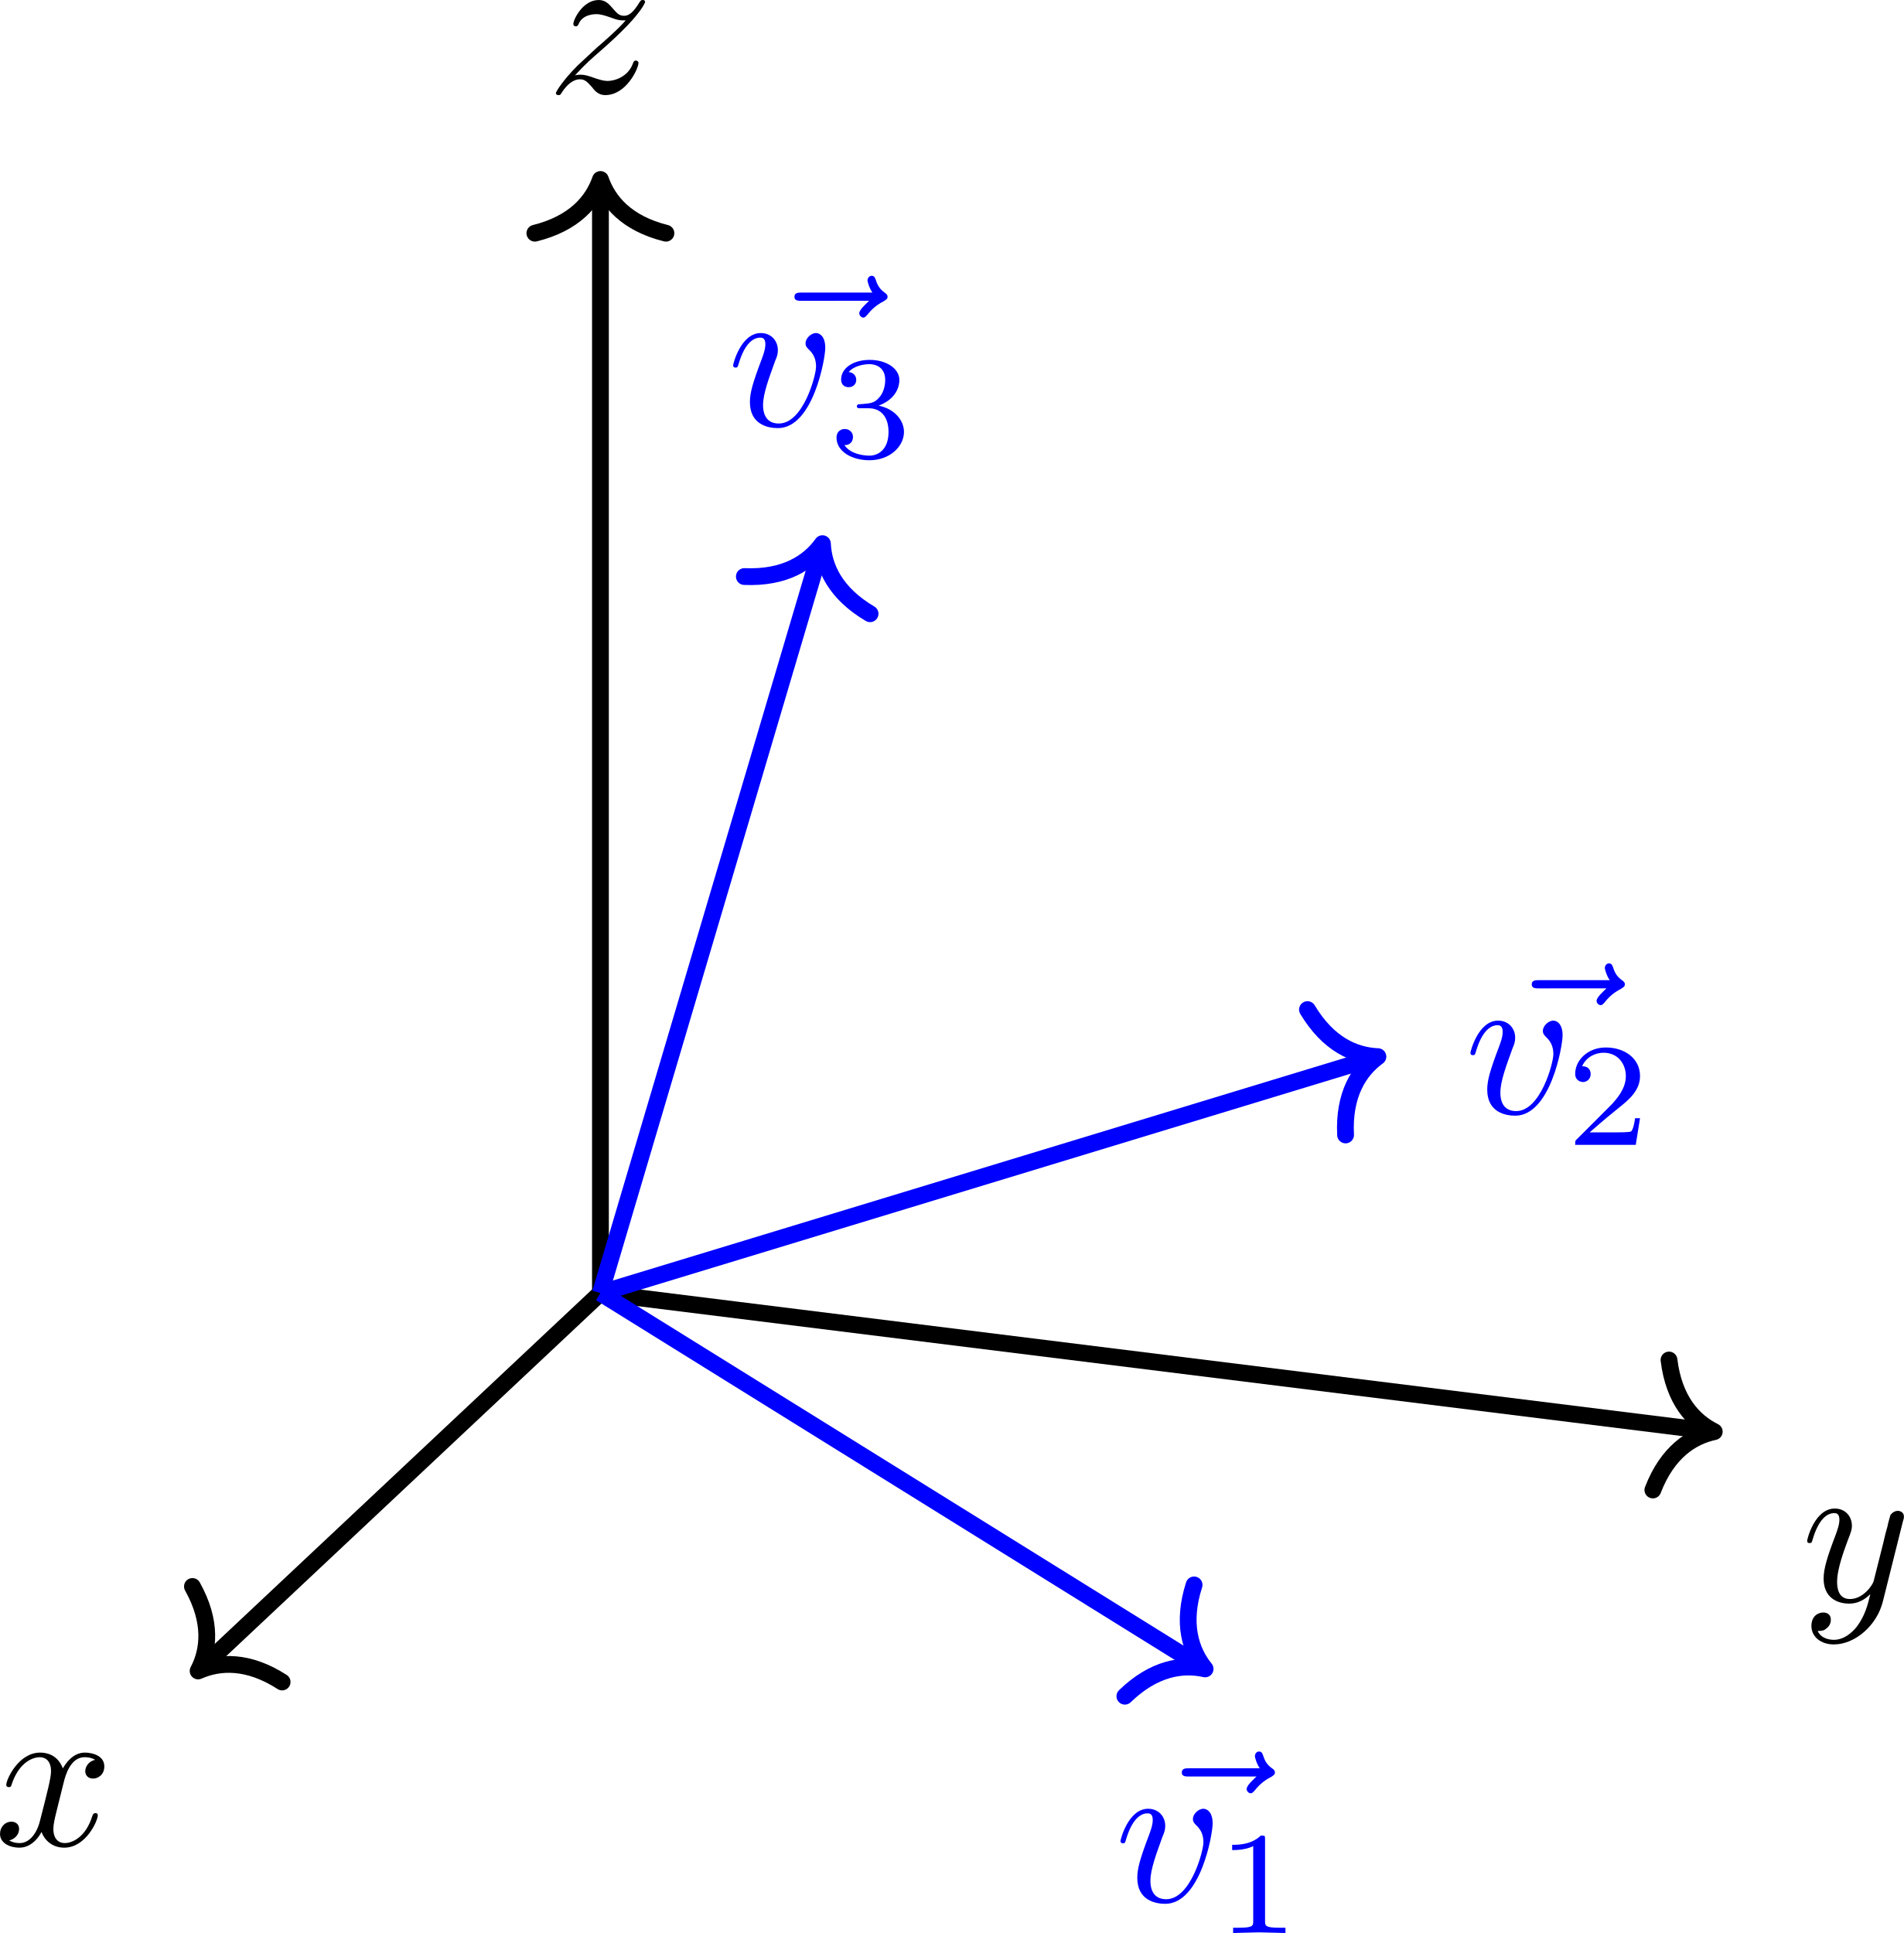
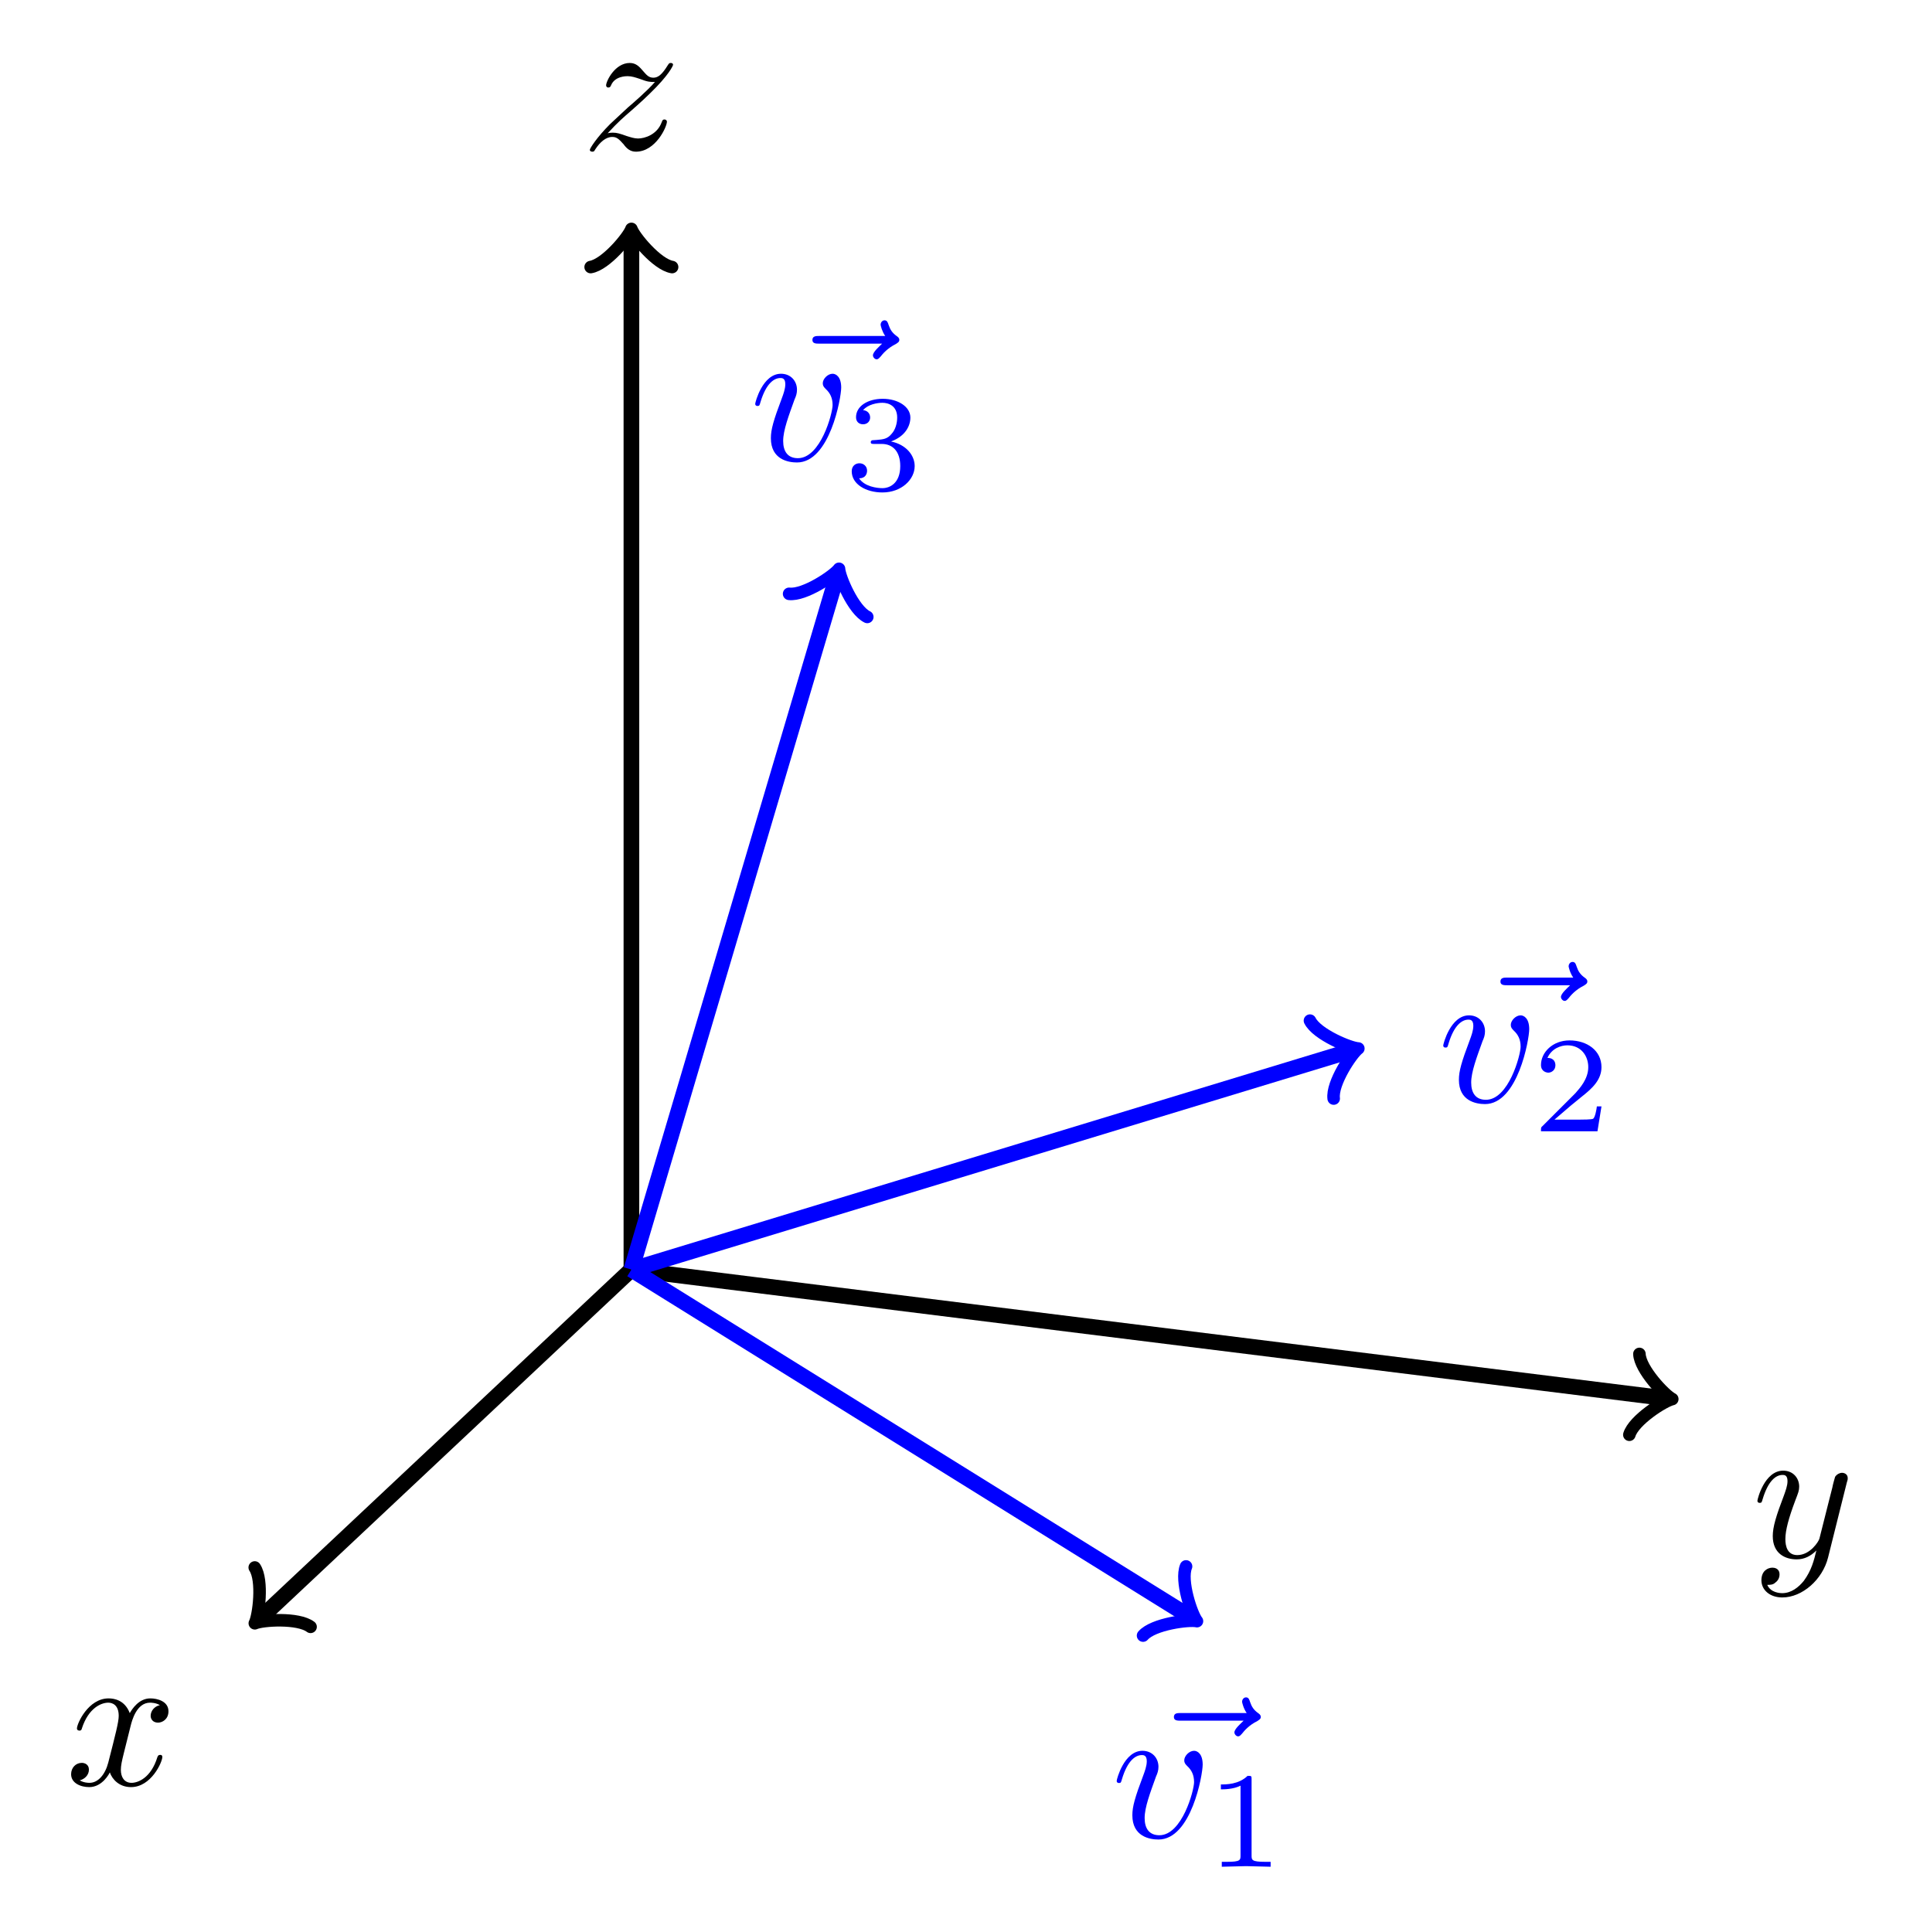
- <svg xmlns="http://www.w3.org/2000/svg" xmlns:xlink="http://www.w3.org/1999/xlink" width="90.39pt" height="91.79pt" viewBox="0 0 90.39 91.79" version="1.1" id="svg104">
+ <svg xmlns="http://www.w3.org/2000/svg" xmlns:xlink="http://www.w3.org/1999/xlink" width="97.68pt" height="98.315pt" viewBox="0 0 97.68 98.315" version="1.1" id="svg104">
  <defs id="defs30">
    <g id="g28">
      <g id="glyph-0-0" />
      <g id="glyph-0-1">
-         <path d="M 3.328,-3.016 C 3.391,-3.266 3.625,-4.188 4.312,-4.188 c 0.047,0 0.297,0 0.5,0.125 C 4.531,-4 4.344,-3.766 4.344,-3.516 c 0,0.156 0.109,0.344 0.375,0.344 0.219,0 0.531,-0.172 0.531,-0.578 0,-0.516 -0.578,-0.656 -0.922,-0.656 -0.578,0 -0.922,0.531 -1.047,0.75 -0.25,-0.656 -0.781,-0.75 -1.078,-0.75 -1.031,0 -1.609,1.281 -1.609,1.531 0,0.109 0.109,0.109 0.125,0.109 0.078,0 0.109,-0.031 0.125,-0.109 0.344,-1.062 1,-1.312 1.344,-1.312 0.188,0 0.531,0.094 0.531,0.672 0,0.312 -0.172,0.969 -0.531,2.375 -0.156,0.609 -0.516,1.031 -0.953,1.031 -0.062,0 -0.281,0 -0.5,-0.125 0.25,-0.062 0.469,-0.266 0.469,-0.547 0,-0.266 -0.219,-0.344 -0.359,-0.344 -0.312,0 -0.547,0.25 -0.547,0.578 0,0.453 0.484,0.656 0.922,0.656 0.672,0 1.031,-0.703 1.047,-0.75 0.125,0.359 0.484,0.75 1.078,0.75 1.031,0 1.594,-1.281 1.594,-1.531 0,-0.109 -0.078,-0.109 -0.109,-0.109 -0.094,0 -0.109,0.047 -0.141,0.109 -0.328,1.078 -1,1.312 -1.312,1.312 -0.391,0 -0.547,-0.312 -0.547,-0.656 0,-0.219 0.047,-0.438 0.156,-0.875 z m 0,0" id="path3" />
+         <path d="M 4.938 -1.422 C 4.938 -1.531 4.859 -1.531 4.828 -1.531 C 4.734 -1.531 4.719 -1.484 4.688 -1.422 C 4.359 -0.344 3.688 -0.109 3.375 -0.109 C 2.984 -0.109 2.828 -0.422 2.828 -0.766 C 2.828 -0.984 2.875 -1.203 2.984 -1.641 L 3.328 -3.016 C 3.391 -3.266 3.625 -4.188 4.312 -4.188 C 4.359 -4.188 4.609 -4.188 4.812 -4.062 C 4.531 -4 4.344 -3.766 4.344 -3.516 C 4.344 -3.359 4.453 -3.172 4.719 -3.172 C 4.938 -3.172 5.25 -3.344 5.25 -3.75 C 5.25 -4.266 4.672 -4.406 4.328 -4.406 C 3.75 -4.406 3.406 -3.875 3.281 -3.656 C 3.031 -4.312 2.5 -4.406 2.203 -4.406 C 1.172 -4.406 0.594 -3.125 0.594 -2.875 C 0.594 -2.766 0.719 -2.766 0.719 -2.766 C 0.797 -2.766 0.828 -2.797 0.844 -2.875 C 1.188 -3.938 1.844 -4.188 2.188 -4.188 C 2.375 -4.188 2.719 -4.094 2.719 -3.516 C 2.719 -3.203 2.547 -2.547 2.188 -1.141 C 2.031 -0.531 1.672 -0.109 1.234 -0.109 C 1.172 -0.109 0.953 -0.109 0.734 -0.234 C 0.984 -0.297 1.203 -0.5 1.203 -0.781 C 1.203 -1.047 0.984 -1.125 0.844 -1.125 C 0.531 -1.125 0.297 -0.875 0.297 -0.547 C 0.297 -0.094 0.781 0.109 1.219 0.109 C 1.891 0.109 2.25 -0.594 2.266 -0.641 C 2.391 -0.281 2.75 0.109 3.344 0.109 C 4.375 0.109 4.938 -1.172 4.938 -1.422 Z M 4.938 -1.422 " id="path3" />
      </g>
      <g id="glyph-0-2">
-         <path d="m 4.844,-3.797 c 0.047,-0.141 0.047,-0.156 0.047,-0.234 0,-0.172 -0.141,-0.266 -0.297,-0.266 -0.094,0 -0.25,0.062 -0.344,0.203 -0.016,0.062 -0.109,0.359 -0.141,0.547 -0.078,0.25 -0.141,0.531 -0.203,0.797 l -0.453,1.797 c -0.031,0.141 -0.469,0.844 -1.125,0.844 -0.5,0 -0.609,-0.438 -0.609,-0.812 C 1.719,-1.375 1.891,-2 2.219,-2.875 2.375,-3.281 2.422,-3.391 2.422,-3.594 c 0,-0.438 -0.312,-0.812 -0.812,-0.812 -0.953,0 -1.312,1.453 -1.312,1.531 0,0.109 0.094,0.109 0.109,0.109 0.109,0 0.109,-0.031 0.156,-0.188 0.281,-0.938 0.672,-1.234 1.016,-1.234 0.078,0 0.25,0 0.25,0.312 0,0.25 -0.109,0.516 -0.172,0.703 -0.406,1.062 -0.578,1.625 -0.578,2.094 0,0.891 0.625,1.188 1.219,1.188 0.391,0 0.719,-0.172 1,-0.453 -0.125,0.516 -0.25,1.016 -0.641,1.547 -0.266,0.328 -0.641,0.625 -1.094,0.625 -0.141,0 -0.594,-0.031 -0.766,-0.422 0.156,0 0.297,0 0.422,-0.125 C 1.328,1.203 1.422,1.062 1.422,0.875 1.422,0.562 1.156,0.531 1.062,0.531 0.828,0.531 0.5,0.688 0.5,1.172 c 0,0.5 0.438,0.875 1.062,0.875 1.016,0 2.047,-0.906 2.328,-2.031 z m 0,0" id="path6" />
+         <path d="M 4.844 -3.797 C 4.891 -3.938 4.891 -3.953 4.891 -4.031 C 4.891 -4.203 4.75 -4.297 4.594 -4.297 C 4.5 -4.297 4.344 -4.234 4.25 -4.094 C 4.234 -4.031 4.141 -3.734 4.109 -3.547 L 3.906 -2.75 L 3.453 -0.953 C 3.422 -0.812 2.984 -0.109 2.328 -0.109 C 1.828 -0.109 1.719 -0.547 1.719 -0.922 C 1.719 -1.375 1.891 -2 2.219 -2.875 C 2.375 -3.281 2.422 -3.391 2.422 -3.594 C 2.422 -4.031 2.109 -4.406 1.609 -4.406 C 0.656 -4.406 0.297 -2.953 0.297 -2.875 C 0.297 -2.766 0.406 -2.766 0.406 -2.766 C 0.516 -2.766 0.516 -2.797 0.562 -2.953 C 0.844 -3.891 1.234 -4.188 1.578 -4.188 C 1.656 -4.188 1.828 -4.188 1.828 -3.875 C 1.828 -3.625 1.719 -3.359 1.656 -3.172 C 1.25 -2.109 1.078 -1.547 1.078 -1.078 C 1.078 -0.188 1.703 0.109 2.297 0.109 C 2.688 0.109 3.016 -0.062 3.297 -0.344 C 3.172 0.172 3.047 0.672 2.656 1.203 C 2.391 1.531 2.016 1.828 1.562 1.828 C 1.422 1.828 0.969 1.797 0.797 1.406 C 0.953 1.406 1.094 1.406 1.219 1.281 C 1.328 1.203 1.422 1.062 1.422 0.875 C 1.422 0.562 1.156 0.531 1.062 0.531 C 0.828 0.531 0.5 0.688 0.5 1.172 C 0.5 1.672 0.938 2.047 1.562 2.047 C 2.578 2.047 3.609 1.141 3.891 0.016 Z M 4.844 -3.797 " id="path6" />
      </g>
      <g id="glyph-0-3">
-         <path d="m 1.328,-0.828 c 0.531,-0.578 0.828,-0.828 1.188,-1.141 0,0 0.609,-0.531 0.969,-0.891 C 4.438,-3.781 4.656,-4.266 4.656,-4.312 c 0,-0.094 -0.094,-0.094 -0.109,-0.094 -0.078,0 -0.094,0.016 -0.156,0.109 -0.297,0.484 -0.5,0.641 -0.734,0.641 -0.25,0 -0.359,-0.156 -0.516,-0.328 -0.188,-0.219 -0.359,-0.422 -0.688,-0.422 -0.75,0 -1.203,0.922 -1.203,1.141 0,0.047 0.031,0.109 0.109,0.109 0.094,0 0.109,-0.047 0.141,-0.109 0.188,-0.469 0.766,-0.469 0.844,-0.469 0.203,0 0.391,0.062 0.625,0.141 0.406,0.156 0.516,0.156 0.766,0.156 -0.359,0.422 -1.188,1.141 -1.375,1.297 l -0.906,0.844 C 0.781,-0.625 0.422,-0.062 0.422,0.016 c 0,0.094 0.109,0.094 0.125,0.094 0.078,0 0.094,-0.016 0.156,-0.125 0.234,-0.359 0.531,-0.625 0.859,-0.625 0.219,0 0.328,0.094 0.578,0.375 0.156,0.219 0.344,0.375 0.625,0.375 1,0 1.578,-1.266 1.578,-1.531 0,-0.047 -0.047,-0.109 -0.125,-0.109 -0.094,0 -0.109,0.062 -0.141,0.141 C 3.844,-0.75 3.203,-0.562 2.875,-0.562 c -0.188,0 -0.375,-0.062 -0.578,-0.125 -0.344,-0.125 -0.5,-0.172 -0.703,-0.172 -0.016,0 -0.172,0 -0.266,0.031 z m 0,0" id="path9" />
+         <path d="M 4.344 -1.422 C 4.344 -1.469 4.297 -1.531 4.219 -1.531 C 4.125 -1.531 4.109 -1.469 4.078 -1.391 C 3.844 -0.75 3.203 -0.562 2.875 -0.562 C 2.688 -0.562 2.5 -0.625 2.297 -0.688 C 1.953 -0.812 1.797 -0.859 1.594 -0.859 C 1.594 -0.859 1.422 -0.859 1.328 -0.828 C 1.859 -1.406 2.156 -1.656 2.516 -1.969 C 2.516 -1.969 3.125 -2.5 3.484 -2.859 C 4.438 -3.781 4.656 -4.266 4.656 -4.312 C 4.656 -4.406 4.547 -4.406 4.547 -4.406 C 4.469 -4.406 4.453 -4.391 4.391 -4.297 C 4.094 -3.812 3.891 -3.656 3.656 -3.656 C 3.406 -3.656 3.297 -3.812 3.141 -3.984 C 2.953 -4.203 2.781 -4.406 2.453 -4.406 C 1.703 -4.406 1.25 -3.484 1.25 -3.266 C 1.25 -3.219 1.281 -3.156 1.359 -3.156 C 1.453 -3.156 1.469 -3.203 1.5 -3.266 C 1.688 -3.734 2.266 -3.734 2.344 -3.734 C 2.547 -3.734 2.734 -3.672 2.969 -3.594 C 3.375 -3.438 3.484 -3.438 3.734 -3.438 C 3.375 -3.016 2.547 -2.297 2.359 -2.141 L 1.453 -1.297 C 0.781 -0.625 0.422 -0.062 0.422 0.016 C 0.422 0.109 0.547 0.109 0.547 0.109 C 0.625 0.109 0.641 0.094 0.703 -0.016 C 0.938 -0.375 1.234 -0.641 1.562 -0.641 C 1.781 -0.641 1.891 -0.547 2.141 -0.266 C 2.297 -0.047 2.484 0.109 2.766 0.109 C 3.766 0.109 4.344 -1.156 4.344 -1.422 Z M 4.344 -1.422 " id="path9" />
      </g>
      <g id="glyph-0-4">
-         <path d="m 5.359,-5.938 c -0.141,0.141 -0.469,0.422 -0.469,0.594 0,0.094 0.094,0.203 0.188,0.203 0.094,0 0.141,-0.078 0.203,-0.141 C 5.391,-5.422 5.625,-5.703 6.062,-5.922 6.125,-5.969 6.234,-6.016 6.234,-6.125 6.234,-6.234 6.156,-6.281 6.094,-6.328 5.875,-6.484 5.766,-6.656 5.688,-6.891 5.656,-6.984 5.625,-7.125 5.484,-7.125 c -0.141,0 -0.203,0.141 -0.203,0.219 0,0.047 0.078,0.359 0.234,0.578 H 2.156 c -0.156,0 -0.344,0 -0.344,0.203 0,0.188 0.188,0.188 0.344,0.188 z m 0,0" id="path12" />
+         <path d="M 6.234 -6.125 C 6.234 -6.234 6.156 -6.281 6.094 -6.328 C 5.875 -6.484 5.766 -6.656 5.688 -6.891 C 5.656 -6.984 5.625 -7.125 5.484 -7.125 C 5.344 -7.125 5.281 -6.984 5.281 -6.906 C 5.281 -6.859 5.359 -6.547 5.516 -6.328 L 2.156 -6.328 C 2 -6.328 1.812 -6.328 1.812 -6.125 C 1.812 -5.938 2 -5.938 2.156 -5.938 L 5.359 -5.938 C 5.219 -5.797 4.891 -5.516 4.891 -5.344 C 4.891 -5.25 4.984 -5.141 5.078 -5.141 C 5.172 -5.141 5.219 -5.219 5.281 -5.281 C 5.391 -5.422 5.625 -5.703 6.062 -5.922 C 6.125 -5.969 6.234 -6.016 6.234 -6.125 Z M 6.234 -6.125 " id="path12" />
      </g>
      <g id="glyph-0-5">
-         <path d="m 4.672,-3.703 c 0,-0.547 -0.266,-0.703 -0.438,-0.703 -0.25,0 -0.5,0.266 -0.5,0.484 0,0.125 0.047,0.188 0.156,0.297 0.219,0.203 0.344,0.453 0.344,0.812 0,0.422 -0.609,2.703 -1.766,2.703 -0.516,0 -0.75,-0.344 -0.75,-0.875 0,-0.547 0.281,-1.281 0.578,-2.109 0.078,-0.172 0.125,-0.312 0.125,-0.5 0,-0.438 -0.312,-0.812 -0.812,-0.812 -0.938,0 -1.312,1.453 -1.312,1.531 0,0.109 0.094,0.109 0.109,0.109 0.109,0 0.109,-0.031 0.156,-0.188 0.297,-1 0.719,-1.234 1.016,-1.234 0.078,0 0.25,0 0.25,0.312 0,0.25 -0.109,0.531 -0.172,0.703 -0.438,1.156 -0.562,1.609 -0.562,2.047 0,1.078 0.875,1.234 1.328,1.234 1.672,0 2.25,-3.297 2.25,-3.812 z m 0,0" id="path15" />
+         <path d="M 4.672 -3.703 C 4.672 -4.25 4.406 -4.406 4.234 -4.406 C 3.984 -4.406 3.734 -4.141 3.734 -3.922 C 3.734 -3.797 3.781 -3.734 3.891 -3.625 C 4.109 -3.422 4.234 -3.172 4.234 -2.812 C 4.234 -2.391 3.625 -0.109 2.469 -0.109 C 1.953 -0.109 1.719 -0.453 1.719 -0.984 C 1.719 -1.531 2 -2.266 2.297 -3.094 C 2.375 -3.266 2.422 -3.406 2.422 -3.594 C 2.422 -4.031 2.109 -4.406 1.609 -4.406 C 0.672 -4.406 0.297 -2.953 0.297 -2.875 C 0.297 -2.766 0.406 -2.766 0.406 -2.766 C 0.516 -2.766 0.516 -2.797 0.562 -2.953 C 0.859 -3.953 1.281 -4.188 1.578 -4.188 C 1.656 -4.188 1.828 -4.188 1.828 -3.875 C 1.828 -3.625 1.719 -3.344 1.656 -3.172 C 1.219 -2.016 1.094 -1.562 1.094 -1.125 C 1.094 -0.047 1.969 0.109 2.422 0.109 C 4.094 0.109 4.672 -3.188 4.672 -3.703 Z M 4.672 -3.703 " id="path15" />
      </g>
      <g id="glyph-1-0" />
      <g id="glyph-1-1">
-         <path d="m 2.328,-4.438 c 0,-0.188 0,-0.188 -0.203,-0.188 -0.453,0.438 -1.078,0.438 -1.359,0.438 v 0.25 c 0.156,0 0.625,0 1,-0.188 v 3.547 c 0,0.234 0,0.328 -0.688,0.328 H 0.812 V 0 c 0.125,0 0.984,-0.031 1.234,-0.031 0.219,0 1.094,0.031 1.25,0.031 V -0.25 H 3.031 c -0.703,0 -0.703,-0.094 -0.703,-0.328 z m 0,0" id="path19" />
+         <path d="M 3.297 0 L 3.297 -0.25 L 3.031 -0.25 C 2.328 -0.25 2.328 -0.344 2.328 -0.578 L 2.328 -4.438 C 2.328 -4.625 2.328 -4.625 2.125 -4.625 C 1.672 -4.188 1.047 -4.188 0.766 -4.188 L 0.766 -3.938 C 0.922 -3.938 1.391 -3.938 1.766 -4.125 L 1.766 -0.578 C 1.766 -0.344 1.766 -0.25 1.078 -0.25 L 0.812 -0.25 L 0.812 0 L 2.047 -0.031 Z M 3.297 0 " id="path19" />
      </g>
      <g id="glyph-1-2">
-         <path d="M 3.516,-1.266 H 3.281 c -0.016,0.156 -0.094,0.562 -0.188,0.625 C 3.047,-0.594 2.516,-0.594 2.406,-0.594 H 1.125 c 0.734,-0.641 0.984,-0.844 1.391,-1.172 0.516,-0.406 1,-0.844 1,-1.5 0,-0.844 -0.734,-1.359 -1.625,-1.359 -0.859,0 -1.453,0.609 -1.453,1.25 0,0.344 0.297,0.391 0.375,0.391 0.156,0 0.359,-0.125 0.359,-0.375 0,-0.125 -0.047,-0.375 -0.406,-0.375 C 0.984,-4.219 1.453,-4.375 1.781,-4.375 c 0.703,0 1.062,0.547 1.062,1.109 0,0.609 -0.438,1.078 -0.656,1.328 L 0.516,-0.266 C 0.438,-0.203 0.438,-0.188 0.438,0 h 2.875 z m 0,0" id="path22" />
+         <path d="M 3.516 -1.266 L 3.281 -1.266 C 3.266 -1.109 3.188 -0.703 3.094 -0.641 C 3.047 -0.594 2.516 -0.594 2.406 -0.594 L 1.125 -0.594 C 1.859 -1.234 2.109 -1.438 2.516 -1.766 C 3.031 -2.172 3.516 -2.609 3.516 -3.266 C 3.516 -4.109 2.781 -4.625 1.891 -4.625 C 1.031 -4.625 0.438 -4.016 0.438 -3.375 C 0.438 -3.031 0.734 -2.984 0.812 -2.984 C 0.969 -2.984 1.172 -3.109 1.172 -3.359 C 1.172 -3.484 1.125 -3.734 0.766 -3.734 C 0.984 -4.219 1.453 -4.375 1.781 -4.375 C 2.484 -4.375 2.844 -3.828 2.844 -3.266 C 2.844 -2.656 2.406 -2.188 2.188 -1.938 L 0.516 -0.266 C 0.438 -0.203 0.438 -0.188 0.438 0 L 3.312 0 Z M 3.516 -1.266 " id="path22" />
      </g>
      <g id="glyph-1-3">
-         <path d="m 1.906,-2.328 c 0.547,0 0.938,0.375 0.938,1.125 0,0.859 -0.516,1.125 -0.906,1.125 -0.281,0 -0.906,-0.078 -1.188,-0.5 0.328,0 0.406,-0.234 0.406,-0.391 0,-0.219 -0.172,-0.375 -0.391,-0.375 -0.188,0 -0.391,0.125 -0.391,0.406 0,0.656 0.719,1.078 1.562,1.078 0.969,0 1.641,-0.656 1.641,-1.344 0,-0.547 -0.438,-1.094 -1.203,-1.25 0.719,-0.266 0.984,-0.781 0.984,-1.219 0,-0.547 -0.625,-0.953 -1.406,-0.953 -0.766,0 -1.359,0.375 -1.359,0.938 0,0.234 0.156,0.359 0.359,0.359 0.219,0 0.359,-0.156 0.359,-0.344 0,-0.203 -0.141,-0.359 -0.359,-0.375 0.25,-0.297 0.719,-0.375 0.984,-0.375 0.312,0 0.75,0.156 0.75,0.75 0,0.297 -0.094,0.625 -0.281,0.828 -0.219,0.266 -0.422,0.281 -0.766,0.312 -0.172,0.016 -0.188,0.016 -0.219,0.016 -0.016,0 -0.078,0.016 -0.078,0.094 0,0.094 0.062,0.094 0.188,0.094 z m 0,0" id="path25" />
+         <path d="M 3.578 -1.203 C 3.578 -1.75 3.141 -2.297 2.375 -2.453 C 3.094 -2.719 3.359 -3.234 3.359 -3.672 C 3.359 -4.219 2.734 -4.625 1.953 -4.625 C 1.188 -4.625 0.594 -4.25 0.594 -3.688 C 0.594 -3.453 0.75 -3.328 0.953 -3.328 C 1.172 -3.328 1.312 -3.484 1.312 -3.672 C 1.312 -3.875 1.172 -4.031 0.953 -4.047 C 1.203 -4.344 1.672 -4.422 1.938 -4.422 C 2.25 -4.422 2.688 -4.266 2.688 -3.672 C 2.688 -3.375 2.594 -3.047 2.406 -2.844 C 2.188 -2.578 1.984 -2.562 1.641 -2.531 C 1.469 -2.516 1.453 -2.516 1.422 -2.516 C 1.422 -2.516 1.344 -2.5 1.344 -2.422 C 1.344 -2.328 1.406 -2.328 1.531 -2.328 L 1.906 -2.328 C 2.453 -2.328 2.844 -1.953 2.844 -1.203 C 2.844 -0.344 2.328 -0.078 1.938 -0.078 C 1.656 -0.078 1.031 -0.156 0.75 -0.578 C 1.078 -0.578 1.156 -0.812 1.156 -0.969 C 1.156 -1.188 0.984 -1.344 0.766 -1.344 C 0.578 -1.344 0.375 -1.219 0.375 -0.938 C 0.375 -0.281 1.094 0.141 1.938 0.141 C 2.906 0.141 3.578 -0.516 3.578 -1.203 Z M 3.578 -1.203 " id="path25" />
      </g>
    </g>
  </defs>
-   <path fill="none" stroke-width="0.797" stroke-linecap="butt" stroke-linejoin="miter" stroke="#000000" stroke-opacity="1" stroke-miterlimit="10" d="M 28.507,61.402 9.695,79.078" id="path32" />
-   <path fill="none" stroke-width="0.797" stroke-linecap="round" stroke-linejoin="round" stroke="#000000" stroke-opacity="1" stroke-miterlimit="10" d="M 13.394,79.87 C 11.777,78.828 10.417,78.898 9.406,79.347 9.921,78.367 10.074,77.015 9.136,75.335" id="path34" />
-   <g fill="#000000" fill-opacity="1" id="g38" transform="translate(-3.617875,-3.20375)">
+   <path fill="none" stroke-width="0.797" stroke-linecap="butt" stroke-linejoin="miter" stroke="rgb(0%, 0%, 0%)" stroke-opacity="1" stroke-miterlimit="10" d="M 0.001 -0.001 L -18.874 -17.736 " transform="matrix(1, 0, 0, -1, 32.124, 64.604)" id="path32" />
+   <path fill="none" stroke-width="0.638" stroke-linecap="round" stroke-linejoin="round" stroke="rgb(0%, 0%, 0%)" stroke-opacity="1" stroke-miterlimit="10" d="M -1.555 2.072 C -1.423 1.294 0 0.127 0.388 -0.002 C -0 -0.13 -1.423 -1.296 -1.554 -2.074 " transform="matrix(-0.72871, 0.68477, 0.68477, 0.72871, 13.2488, 82.34071)" id="path34" />
+   <g fill="#000000" fill-opacity="1" id="g38">
    <use xlink:href="#glyph-0-1" x="3.321" y="90.833" id="use36" />
  </g>
-   <path fill="none" stroke-width="0.797" stroke-linecap="butt" stroke-linejoin="miter" stroke="#000000" stroke-opacity="1" stroke-miterlimit="10" d="M 28.507,61.402 80.992,67.933" id="path40" />
-   <path fill="none" stroke-width="0.797" stroke-linecap="round" stroke-linejoin="round" stroke="#000000" stroke-opacity="1" stroke-miterlimit="10" d="m 79.238,64.581 c 0.234,1.91 1.156,2.91 2.148,3.402 -1.082,0.23 -2.223,0.977 -2.914,2.77" id="path42" />
-   <g fill="#000000" fill-opacity="1" id="g46" transform="translate(-3.617875,-3.20375)">
+   <path fill="none" stroke-width="0.797" stroke-linecap="butt" stroke-linejoin="miter" stroke="rgb(0%, 0%, 0%)" stroke-opacity="1" stroke-miterlimit="10" d="M 0.001 -0.001 L 52.571 -6.544 " transform="matrix(1, 0, 0, -1, 32.124, 64.604)" id="path40" />
+   <path fill="none" stroke-width="0.638" stroke-linecap="round" stroke-linejoin="round" stroke="rgb(0%, 0%, 0%)" stroke-opacity="1" stroke-miterlimit="10" d="M -1.555 2.074 C -1.426 1.295 0.002 0.13 0.388 0.001 C -0.001 -0.13 -1.423 -1.295 -1.555 -2.071 " transform="matrix(0.99231, 0.1235, 0.1235, -0.99231, 84.69692, 71.14828)" id="path42" />
+   <g fill="#000000" fill-opacity="1" id="g46">
    <use xlink:href="#glyph-0-2" x="89.117" y="79.244" id="use44" />
  </g>
-   <path fill="none" stroke-width="0.797" stroke-linecap="butt" stroke-linejoin="miter" stroke="#000000" stroke-opacity="1" stroke-miterlimit="10" d="M 28.507,61.402 V 8.921" id="path48" />
-   <path fill="none" stroke-width="0.797" stroke-linecap="round" stroke-linejoin="round" stroke="#000000" stroke-opacity="1" stroke-miterlimit="10" d="m 25.394,11.074 c 1.867,-0.465 2.75,-1.504 3.113,-2.551 0.363,1.047 1.242,2.086 3.109,2.551" id="path50" />
-   <g fill="#000000" fill-opacity="1" id="g54" transform="translate(-3.617875,-3.20375)">
+   <path fill="none" stroke-width="0.797" stroke-linecap="butt" stroke-linejoin="miter" stroke="rgb(0%, 0%, 0%)" stroke-opacity="1" stroke-miterlimit="10" d="M 0.001 -0.001 L 0.001 52.569 " transform="matrix(1, 0, 0, -1, 32.124, 64.604)" id="path48" />
+   <path fill="none" stroke-width="0.638" stroke-linecap="round" stroke-linejoin="round" stroke="rgb(0%, 0%, 0%)" stroke-opacity="1" stroke-miterlimit="10" d="M -1.553 2.073 C -1.424 1.296 0.001 0.128 0.388 -0.001 C 0.001 -0.13 -1.424 -1.294 -1.553 -2.071 " transform="matrix(0, -1, -1, 0, 32.124, 12.03653)" id="path50" />
+   <g fill="#000000" fill-opacity="1" id="g54">
    <use xlink:href="#glyph-0-3" x="29.588" y="7.61" id="use52" />
  </g>
-   <path fill="none" stroke-width="0.797" stroke-linecap="butt" stroke-linejoin="miter" stroke="#0000ff" stroke-opacity="1" stroke-miterlimit="10" d="M 28.507,61.402 56.874,79.038" id="path56" />
-   <path fill="none" stroke-width="0.797" stroke-linecap="round" stroke-linejoin="round" stroke="#0000ff" stroke-opacity="1" stroke-miterlimit="10" d="m 56.691,75.261 c -0.59,1.832 -0.172,3.129 0.523,3.988 -1.078,-0.242 -2.426,-0.043 -3.809,1.297" id="path58" />
-   <g fill="#0000ff" fill-opacity="1" id="g62" transform="translate(-3.617875,-3.20375)">
+   <path fill="none" stroke-width="0.797" stroke-linecap="butt" stroke-linejoin="miter" stroke="rgb(0%, 0%, 100%)" stroke-opacity="1" stroke-miterlimit="10" d="M 0.001 -0.001 L 28.446 -17.685 " transform="matrix(1, 0, 0, -1, 32.124, 64.604)" id="path56" />
+   <path fill="none" stroke-width="0.638" stroke-linecap="round" stroke-linejoin="round" stroke="rgb(0%, 0%, 100%)" stroke-opacity="1" stroke-miterlimit="10" d="M -1.554 2.071 C -1.426 1.295 -0.002 0.129 0.388 -0.001 C -0 -0.132 -1.426 -1.294 -1.553 -2.073 " transform="matrix(0.8492, 0.52802, 0.52802, -0.8492, 60.56994, 82.29054)" id="path58" />
+   <g fill="#0000ff" fill-opacity="1" id="g62">
    <use xlink:href="#glyph-0-4" x="57.913" y="93.5" id="use60" />
  </g>
-   <g fill="#0000ff" fill-opacity="1" id="g66" transform="translate(-3.617875,-3.20375)">
+   <g fill="#0000ff" fill-opacity="1" id="g66">
    <use xlink:href="#glyph-0-5" x="56.518" y="93.5" id="use64" />
  </g>
-   <g fill="#0000ff" fill-opacity="1" id="g70" transform="translate(-3.617875,-3.20375)">
+   <g fill="#0000ff" fill-opacity="1" id="g70">
    <use xlink:href="#glyph-1-1" x="61.35" y="94.994" id="use68" />
  </g>
-   <path fill="none" stroke-width="0.797" stroke-linecap="butt" stroke-linejoin="miter" stroke="#0000ff" stroke-opacity="1" stroke-miterlimit="10" d="M 28.507,61.402 65.034,50.292" id="path72" />
-   <path fill="none" stroke-width="0.797" stroke-linecap="round" stroke-linejoin="round" stroke="#0000ff" stroke-opacity="1" stroke-miterlimit="10" d="m 62.074,47.941 c 0.988,1.652 2.238,2.191 3.344,2.234 -0.895,0.652 -1.633,1.797 -1.535,3.719" id="path74" />
-   <g fill="#0000ff" fill-opacity="1" id="g78" transform="translate(-3.617875,-3.20375)">
+   <path fill="none" stroke-width="0.797" stroke-linecap="butt" stroke-linejoin="miter" stroke="rgb(0%, 0%, 100%)" stroke-opacity="1" stroke-miterlimit="10" d="M 0.001 -0.001 L 36.614 11.135 " transform="matrix(1, 0, 0, -1, 32.124, 64.604)" id="path72" />
+   <path fill="none" stroke-width="0.638" stroke-linecap="round" stroke-linejoin="round" stroke="rgb(0%, 0%, 100%)" stroke-opacity="1" stroke-miterlimit="10" d="M -1.555 2.074 C -1.424 1.295 0.002 0.131 0.387 0.001 C 0 -0.13 -1.424 -1.294 -1.554 -2.071 " transform="matrix(0.9567, -0.29092, -0.29092, -0.9567, 68.73948, 53.46931)" id="path74" />
+   <g fill="#0000ff" fill-opacity="1" id="g78">
    <use xlink:href="#glyph-0-4" x="74.527" y="56.075" id="use76" />
  </g>
-   <g fill="#0000ff" fill-opacity="1" id="g82" transform="translate(-3.617875,-3.20375)">
+   <g fill="#0000ff" fill-opacity="1" id="g82">
    <use xlink:href="#glyph-0-5" x="73.132" y="56.075" id="use80" />
  </g>
-   <g fill="#0000ff" fill-opacity="1" id="g86" transform="translate(-3.617875,-3.20375)">
+   <g fill="#0000ff" fill-opacity="1" id="g86">
    <use xlink:href="#glyph-1-2" x="77.964" y="57.569" id="use84" />
  </g>
-   <path fill="none" stroke-width="0.797" stroke-linecap="butt" stroke-linejoin="miter" stroke="#0000ff" stroke-opacity="1" stroke-miterlimit="10" d="M 28.507,61.402 38.933,26.199" id="path88" />
-   <path fill="none" stroke-width="0.797" stroke-linecap="round" stroke-linejoin="round" stroke="#0000ff" stroke-opacity="1" stroke-miterlimit="10" d="m 35.339,27.378 c 1.922,0.082 3.062,-0.66 3.707,-1.562 0.051,1.105 0.602,2.352 2.262,3.328" id="path90" />
-   <g fill="#0000ff" fill-opacity="1" id="g94" transform="translate(-3.617875,-3.20375)">
+   <path fill="none" stroke-width="0.797" stroke-linecap="butt" stroke-linejoin="miter" stroke="rgb(0%, 0%, 100%)" stroke-opacity="1" stroke-miterlimit="10" d="M 0.001 -0.001 L 10.454 35.288 " transform="matrix(1, 0, 0, -1, 32.124, 64.604)" id="path88" />
+   <path fill="none" stroke-width="0.638" stroke-linecap="round" stroke-linejoin="round" stroke="rgb(0%, 0%, 100%)" stroke-opacity="1" stroke-miterlimit="10" d="M -1.555 2.073 C -1.423 1.297 -0.002 0.13 0.387 0 C 0.002 -0.13 -1.426 -1.294 -1.553 -2.074 " transform="matrix(0.28403, -0.95876, -0.95876, -0.28403, 42.57787, 29.31627)" id="path90" />
+   <g fill="#0000ff" fill-opacity="1" id="g94">
    <use xlink:href="#glyph-0-4" x="39.522" y="23.425" id="use92" />
  </g>
-   <g fill="#0000ff" fill-opacity="1" id="g98" transform="translate(-3.617875,-3.20375)">
+   <g fill="#0000ff" fill-opacity="1" id="g98">
    <use xlink:href="#glyph-0-5" x="38.127" y="23.425" id="use96" />
  </g>
-   <g fill="#0000ff" fill-opacity="1" id="g102" transform="translate(-3.617875,-3.20375)">
-     <use xlink:href="#glyph-1-3" x="42.958" y="24.919" id="use100" />
+   <g fill="#0000ff" fill-opacity="1" id="g102">
+     <use xlink:href="#glyph-1-3" x="42.959" y="24.919" id="use100" />
  </g>
</svg>
